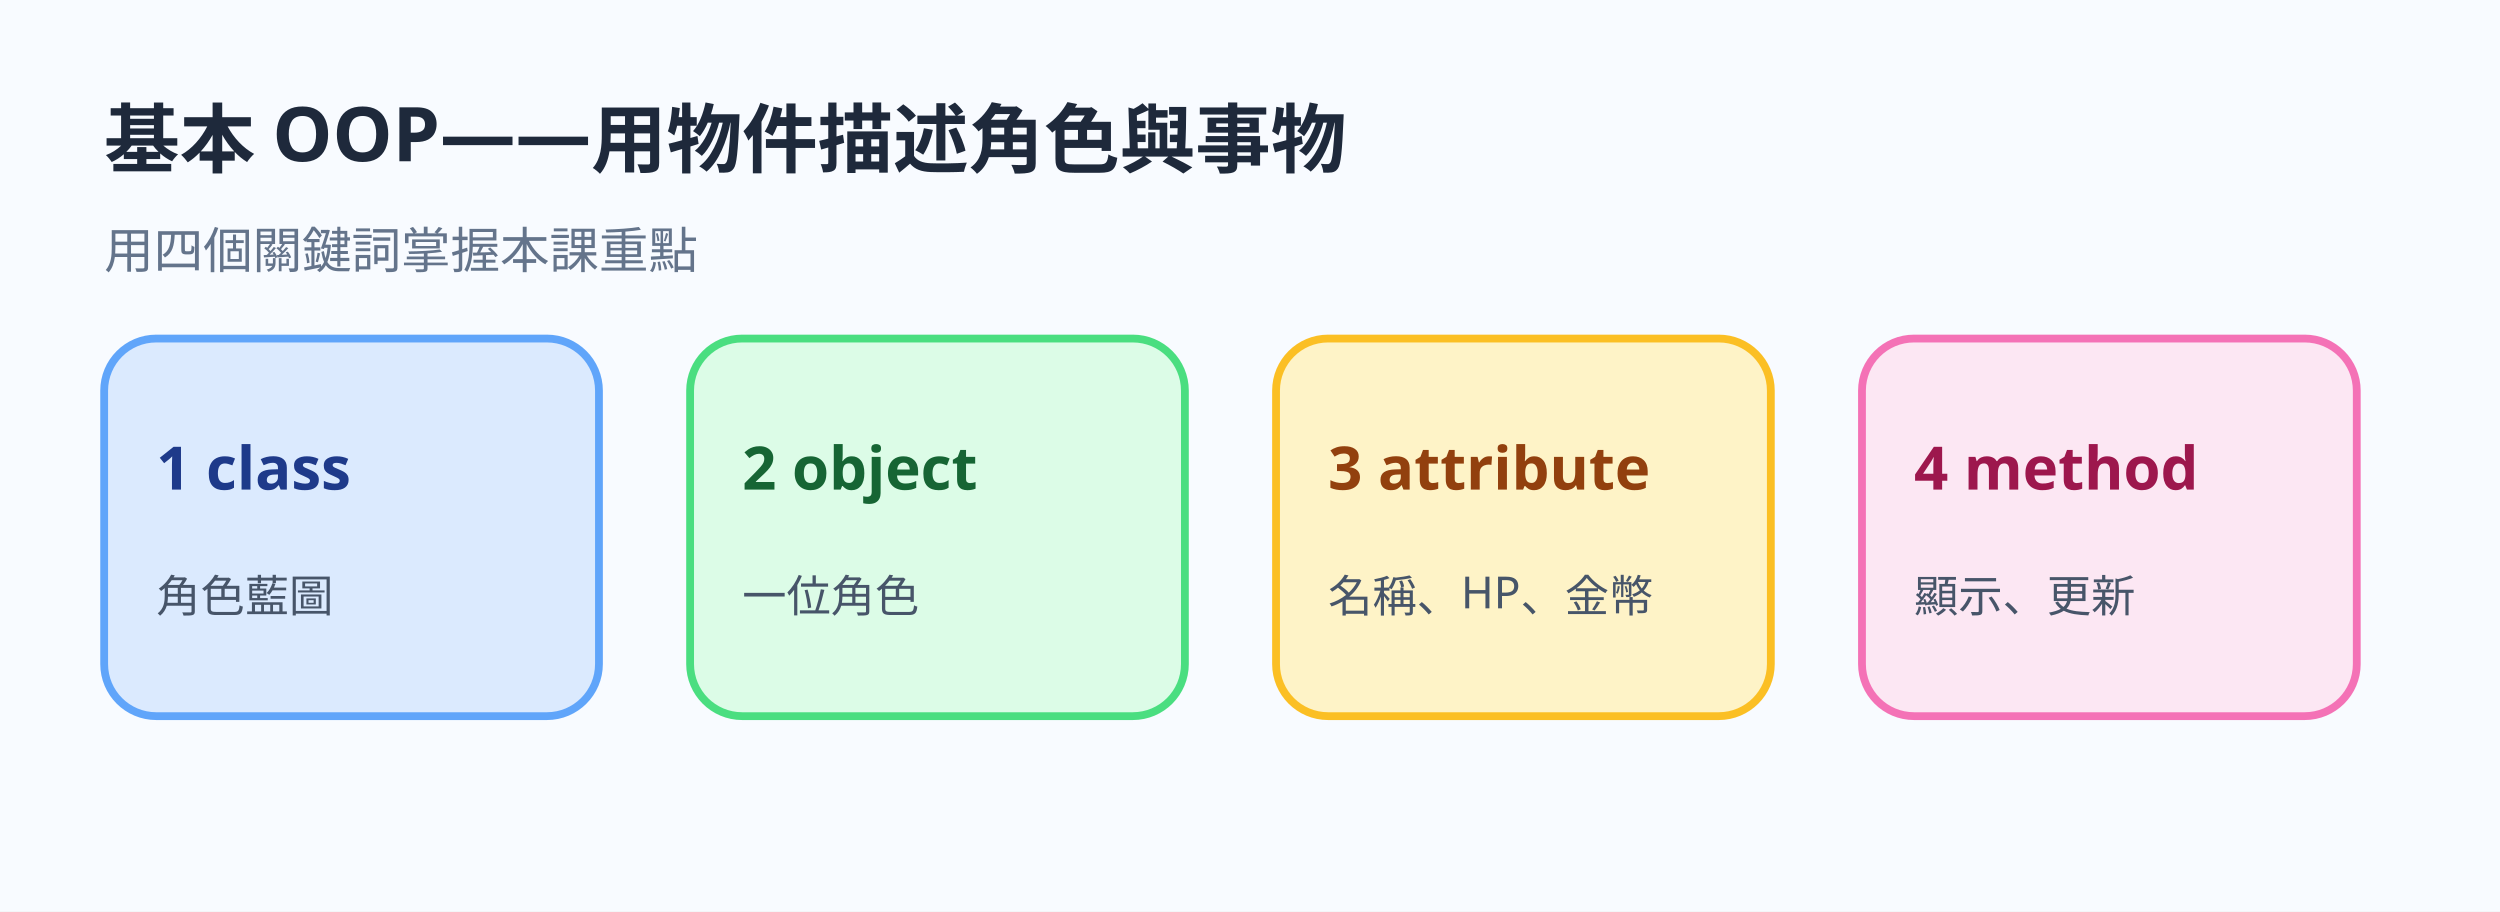
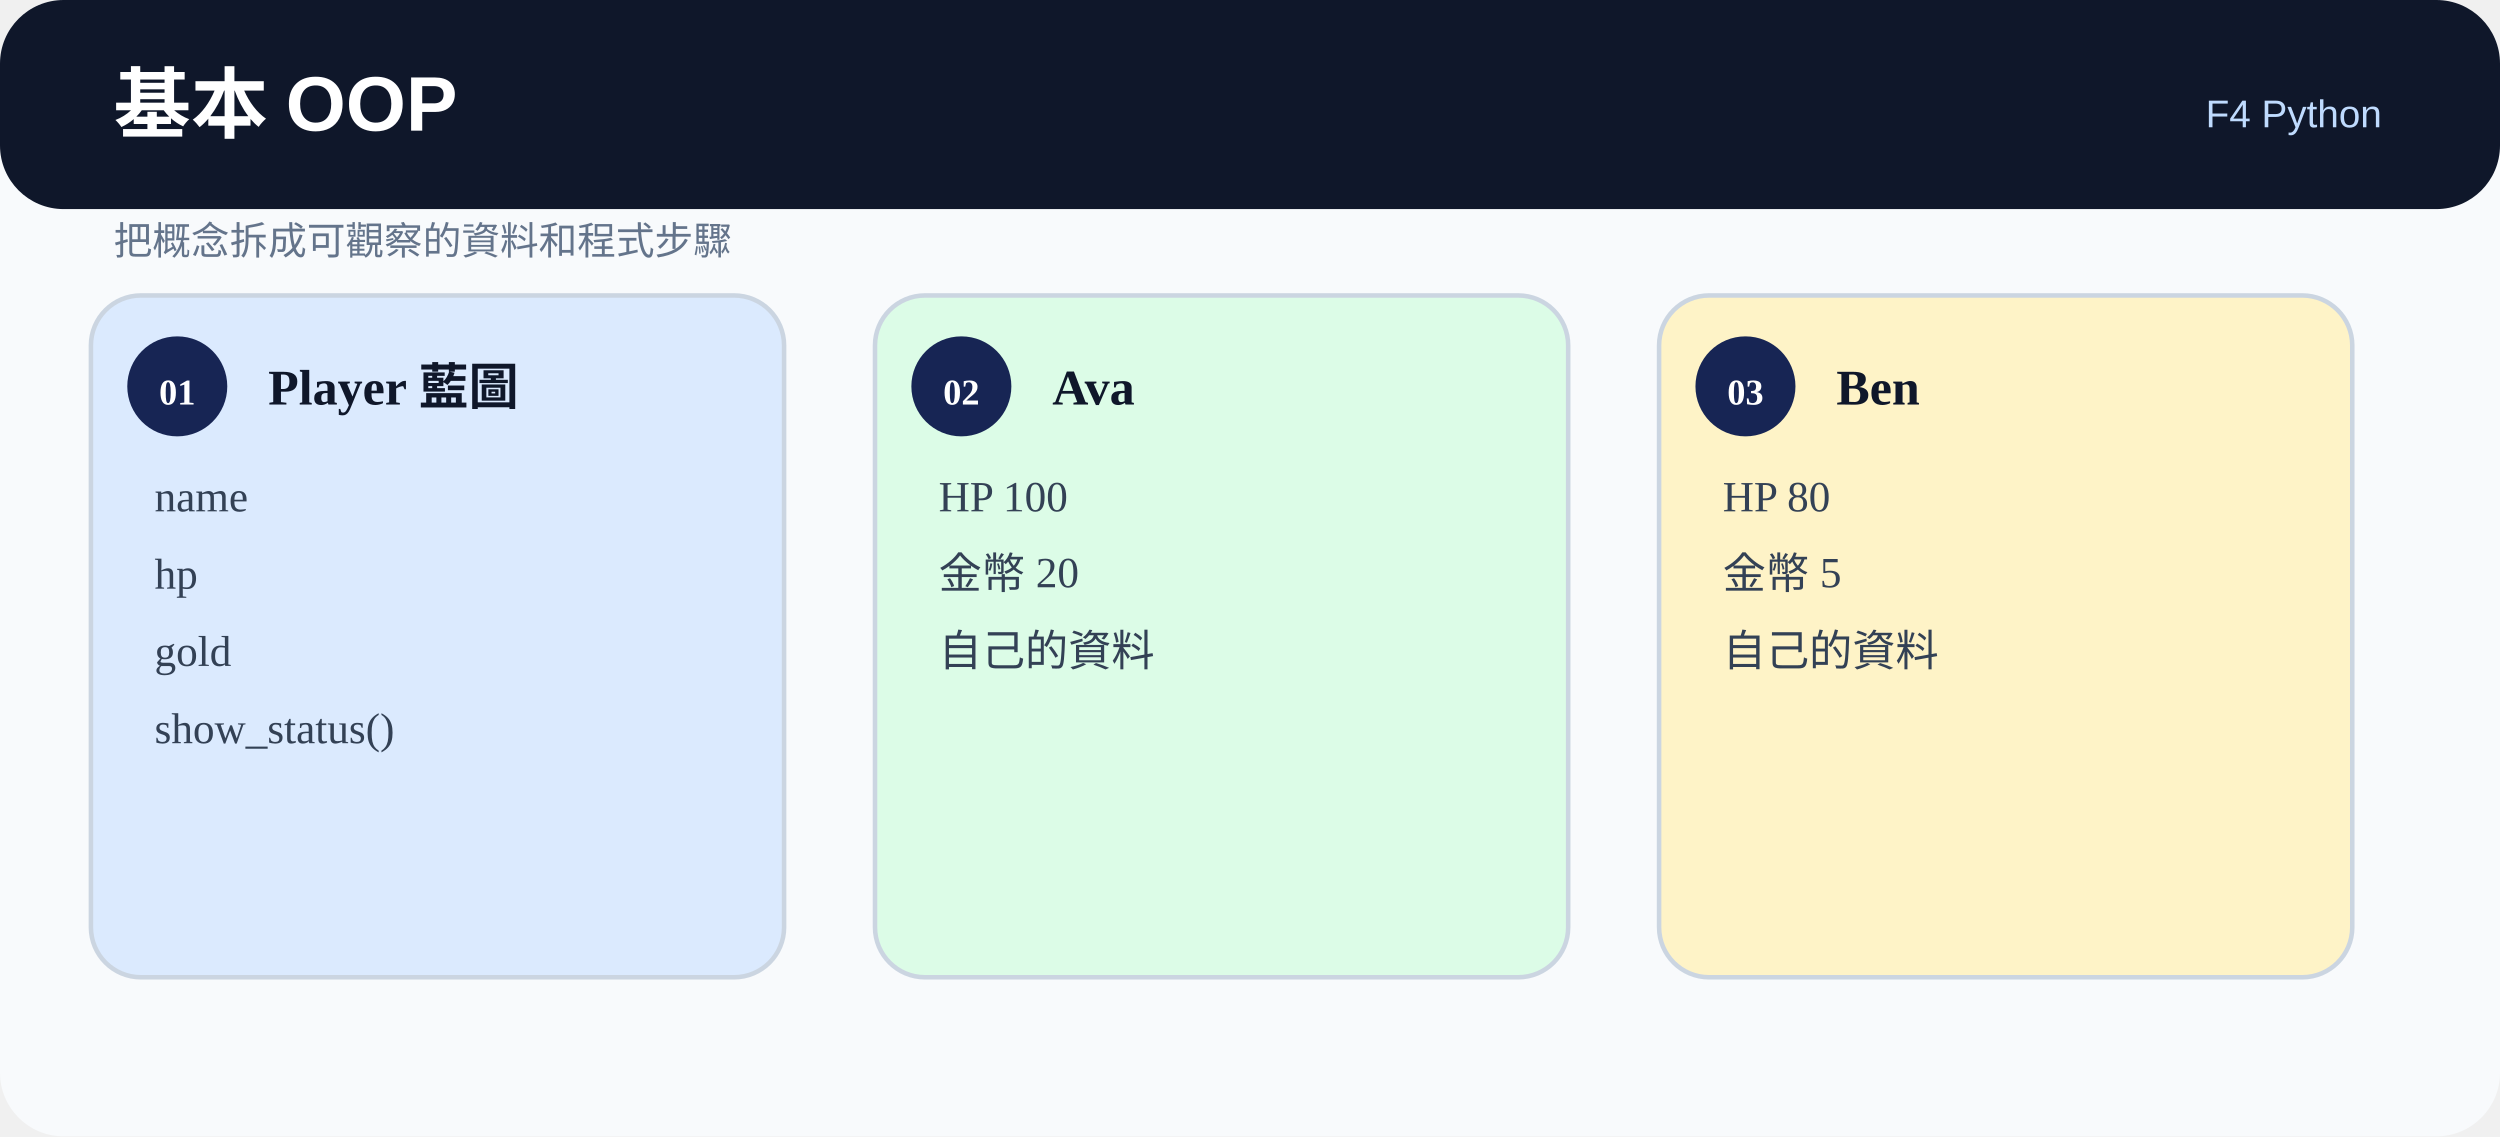
- <svg xmlns="http://www.w3.org/2000/svg" viewBox="0 0 960 350" role="img" aria-labelledby="title desc">
-   <rect width="960" height="350" fill="#f8fbff" />
-   <text x="40" y="64" font-family="system-ui,sans-serif" font-size="29" font-weight="700" fill="#1e293b">基本 OOP——用物件描述角色與事物</text>
-   <text x="40" y="103" font-family="system-ui,sans-serif" font-size="19" fill="#64748b">用四個關鍵詞掌握本課重點</text>
-   <rect x="40" y="130" width="190" height="145" rx="20" fill="#dbeafe" stroke="#60a5fa" stroke-width="3" />
-   <text x="60" y="188" font-family="system-ui,sans-serif" font-size="23" font-weight="700" fill="#1e3a8a">1 class</text>
-   <text x="60" y="235" font-family="system-ui,sans-serif" font-size="17" fill="#475569">角色藍圖</text>
-   <rect x="265" y="130" width="190" height="145" rx="20" fill="#dcfce7" stroke="#4ade80" stroke-width="3" />
-   <text x="285" y="188" font-family="system-ui,sans-serif" font-size="23" font-weight="700" fill="#166534">2 object</text>
-   <text x="285" y="235" font-family="system-ui,sans-serif" font-size="17" fill="#475569">一位角色</text>
-   <rect x="490" y="130" width="190" height="145" rx="20" fill="#fef3c7" stroke="#fbbf24" stroke-width="3" />
-   <text x="510" y="188" font-family="system-ui,sans-serif" font-size="23" font-weight="700" fill="#92400e">3 attribute</text>
-   <text x="510" y="235" font-family="system-ui,sans-serif" font-size="17" fill="#475569">名稱、HP、金幣</text>
-   <rect x="715" y="130" width="190" height="145" rx="20" fill="#fce7f3" stroke="#f472b6" stroke-width="3" />
-   <text x="735" y="188" font-family="system-ui,sans-serif" font-size="23" font-weight="700" fill="#9d174d">4 method</text>
-   <text x="735" y="235" font-family="system-ui,sans-serif" font-size="17" fill="#475569">顯示、更新</text>
+ <svg xmlns="http://www.w3.org/2000/svg" width="1100" height="500" viewBox="0 0 1100 500">
+   <rect width="1100" height="500" rx="28" fill="#f8fafc" />
+   <rect x="0" y="0" width="1100" height="92" rx="28" fill="#0f172a" />
+   <text x="50" y="58" font-family="Arial, 'Noto Sans CJK TC', sans-serif" font-size="34" font-weight="700" fill="#ffffff">基本 OOP</text>
+   <text x="1048" y="56" text-anchor="end" font-family="Arial, sans-serif" font-size="17" fill="#bfdbfe">F4 Python</text>
+   <text x="50" y="112" font-family="Arial, 'Noto Sans CJK TC', sans-serif" font-size="17" fill="#64748b">把概念拆成可觀察的資料和程式步驟</text>
+   <rect x="40" y="130" width="305" height="300" rx="22" fill="#dbeafe" stroke="#cbd5e1" stroke-width="2" />
+   <circle cx="78" cy="170" r="22" fill="#172554" />
+   <text x="78" y="178" text-anchor="middle" font-size="16" font-weight="700" fill="#ffffff">01</text>
+   <text x="118" y="178" font-size="22" font-weight="700" fill="#0f172a">Player 藍圖</text>
+   <text x="68" y="225" font-size="19" fill="#334155">name</text>
+   <text x="68" y="259" font-size="19" fill="#334155">hp</text>
+   <text x="68" y="293" font-size="19" fill="#334155">gold</text>
+   <text x="68" y="327" font-size="19" fill="#334155">show_status()</text>
+   <rect x="385" y="130" width="305" height="300" rx="22" fill="#dcfce7" stroke="#cbd5e1" stroke-width="2" />
+   <circle cx="423" cy="170" r="22" fill="#172554" />
+   <text x="423" y="178" text-anchor="middle" font-size="16" font-weight="700" fill="#ffffff">02</text>
+   <text x="463" y="178" font-size="22" font-weight="700" fill="#0f172a">Ava</text>
+   <text x="413" y="225" font-size="19" fill="#334155">HP 100</text>
+   <text x="413" y="259" font-size="19" fill="#334155">金幣 20</text>
+   <text x="413" y="293" font-size="19" fill="#334155">自己的資料</text>
+   <rect x="730" y="130" width="305" height="300" rx="22" fill="#fef3c7" stroke="#cbd5e1" stroke-width="2" />
+   <circle cx="768" cy="170" r="22" fill="#172554" />
+   <text x="768" y="178" text-anchor="middle" font-size="16" font-weight="700" fill="#ffffff">03</text>
+   <text x="808" y="178" font-size="22" font-weight="700" fill="#0f172a">Ben</text>
+   <text x="758" y="225" font-size="19" fill="#334155">HP 80</text>
+   <text x="758" y="259" font-size="19" fill="#334155">金幣 5</text>
+   <text x="758" y="293" font-size="19" fill="#334155">自己的資料</text>
</svg>
